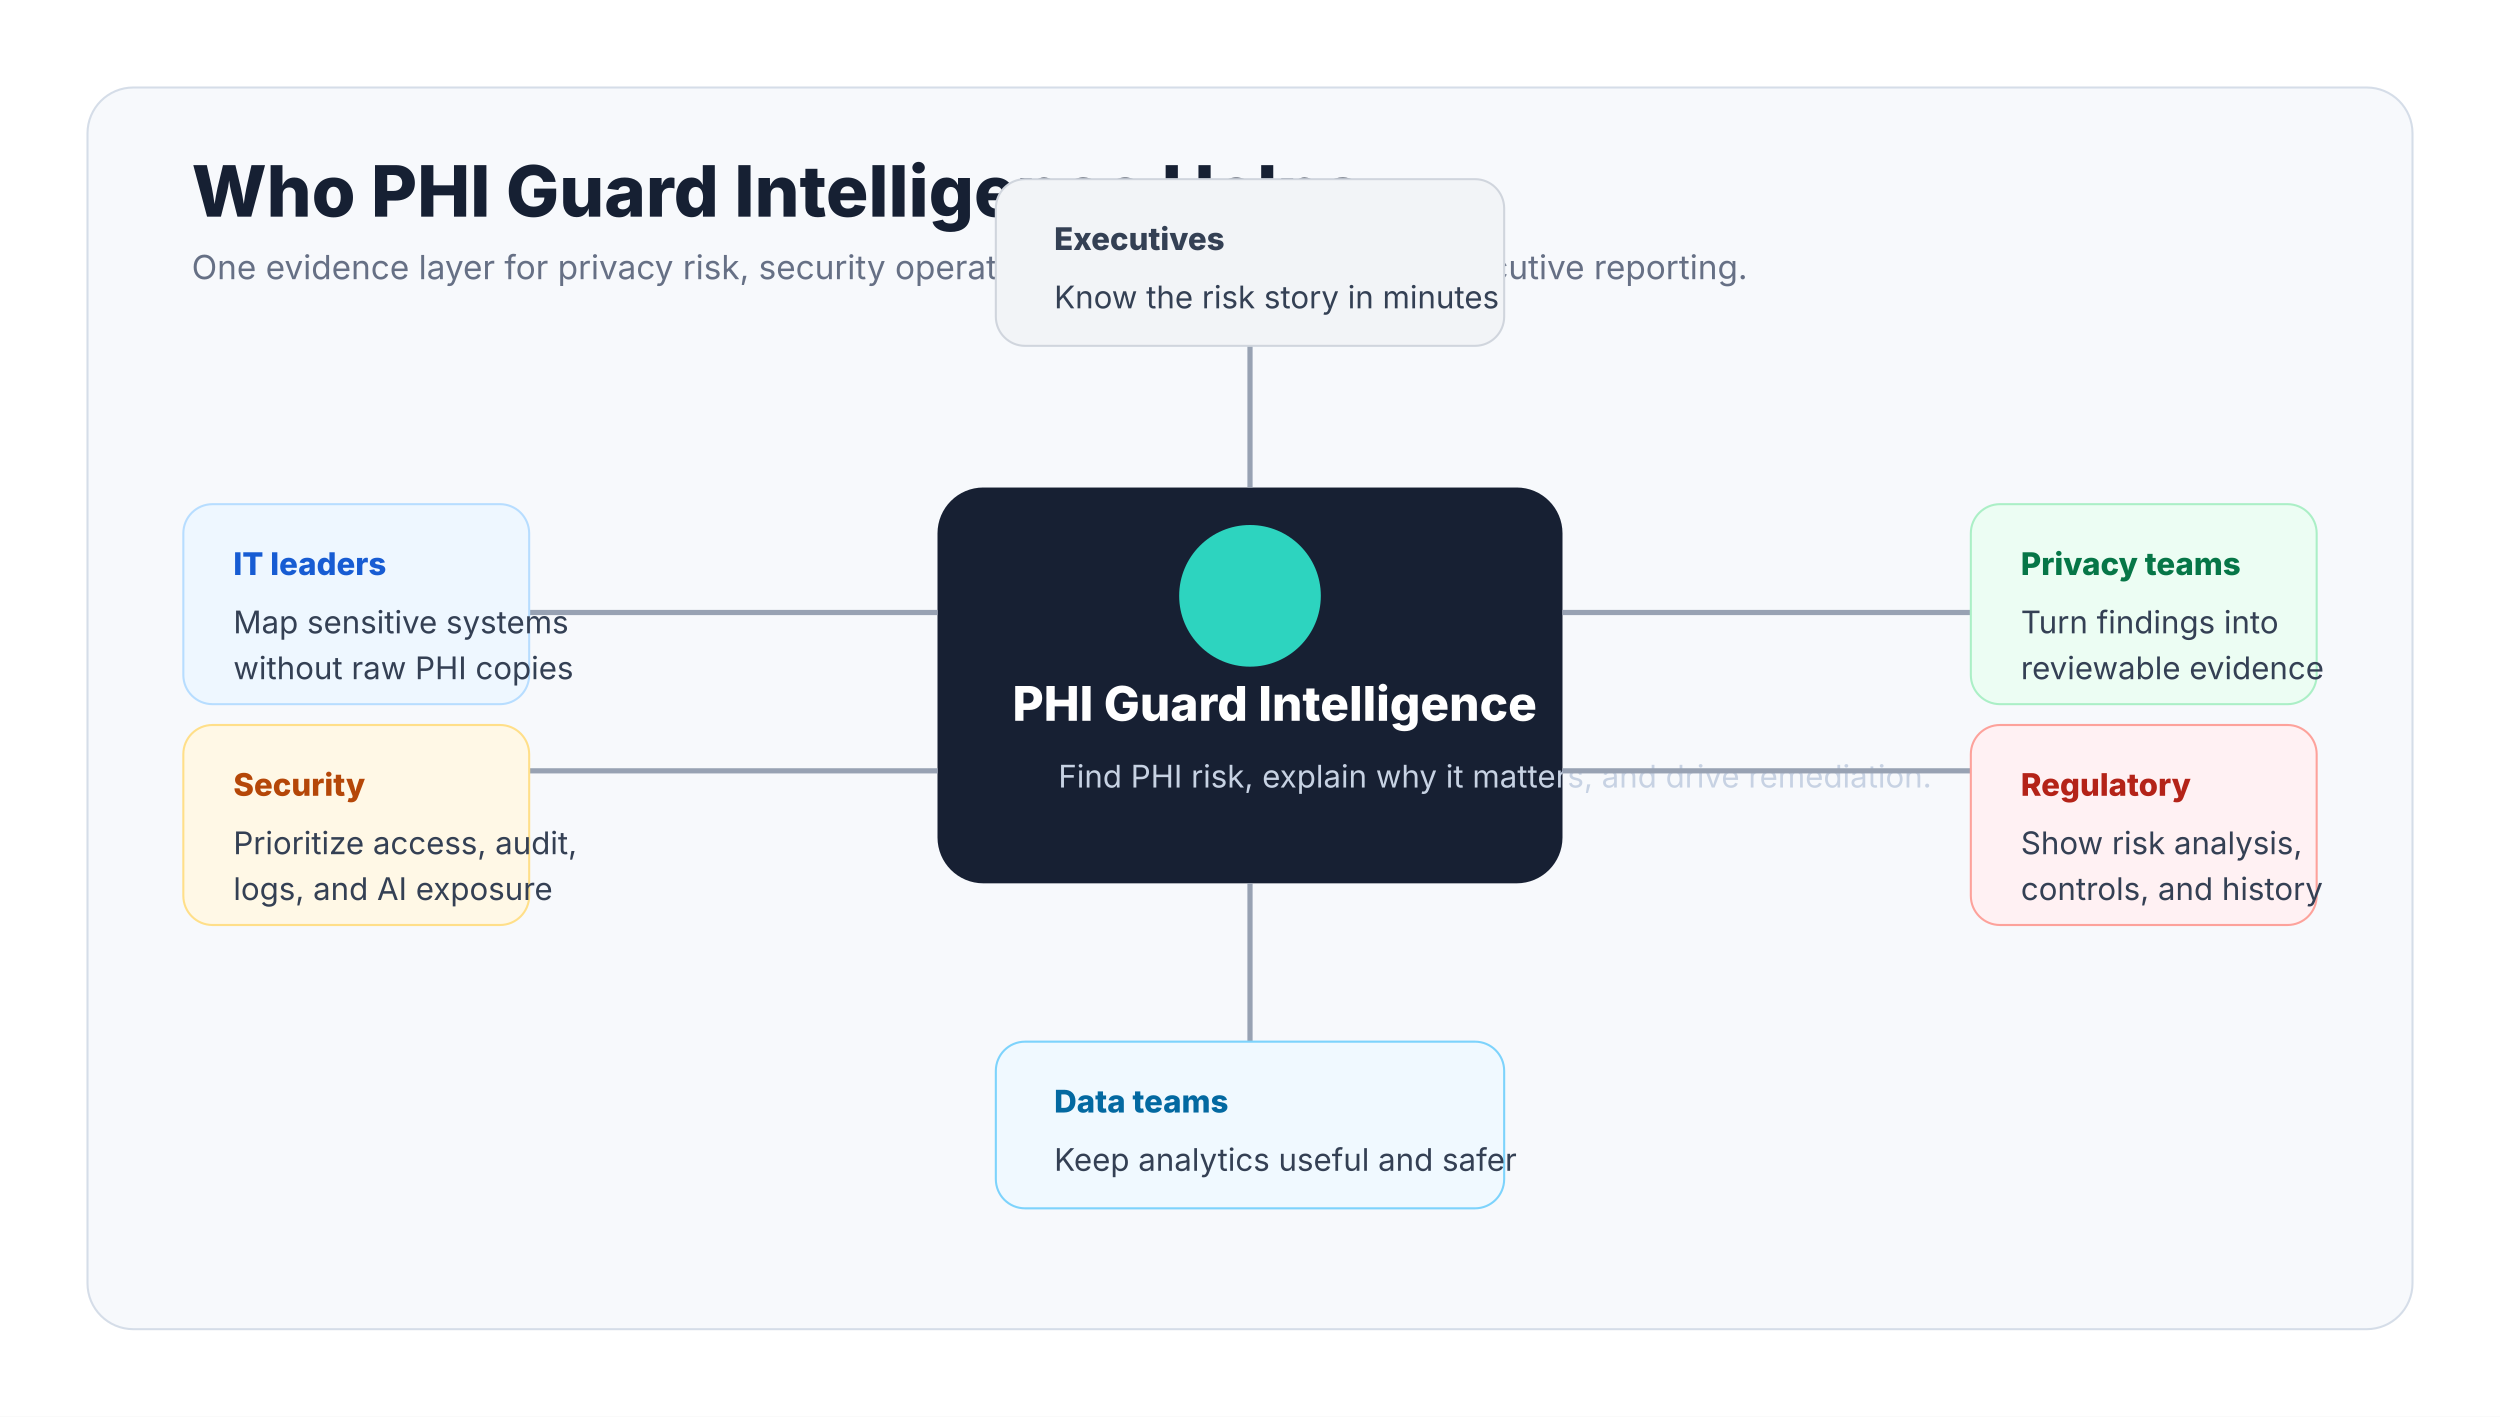
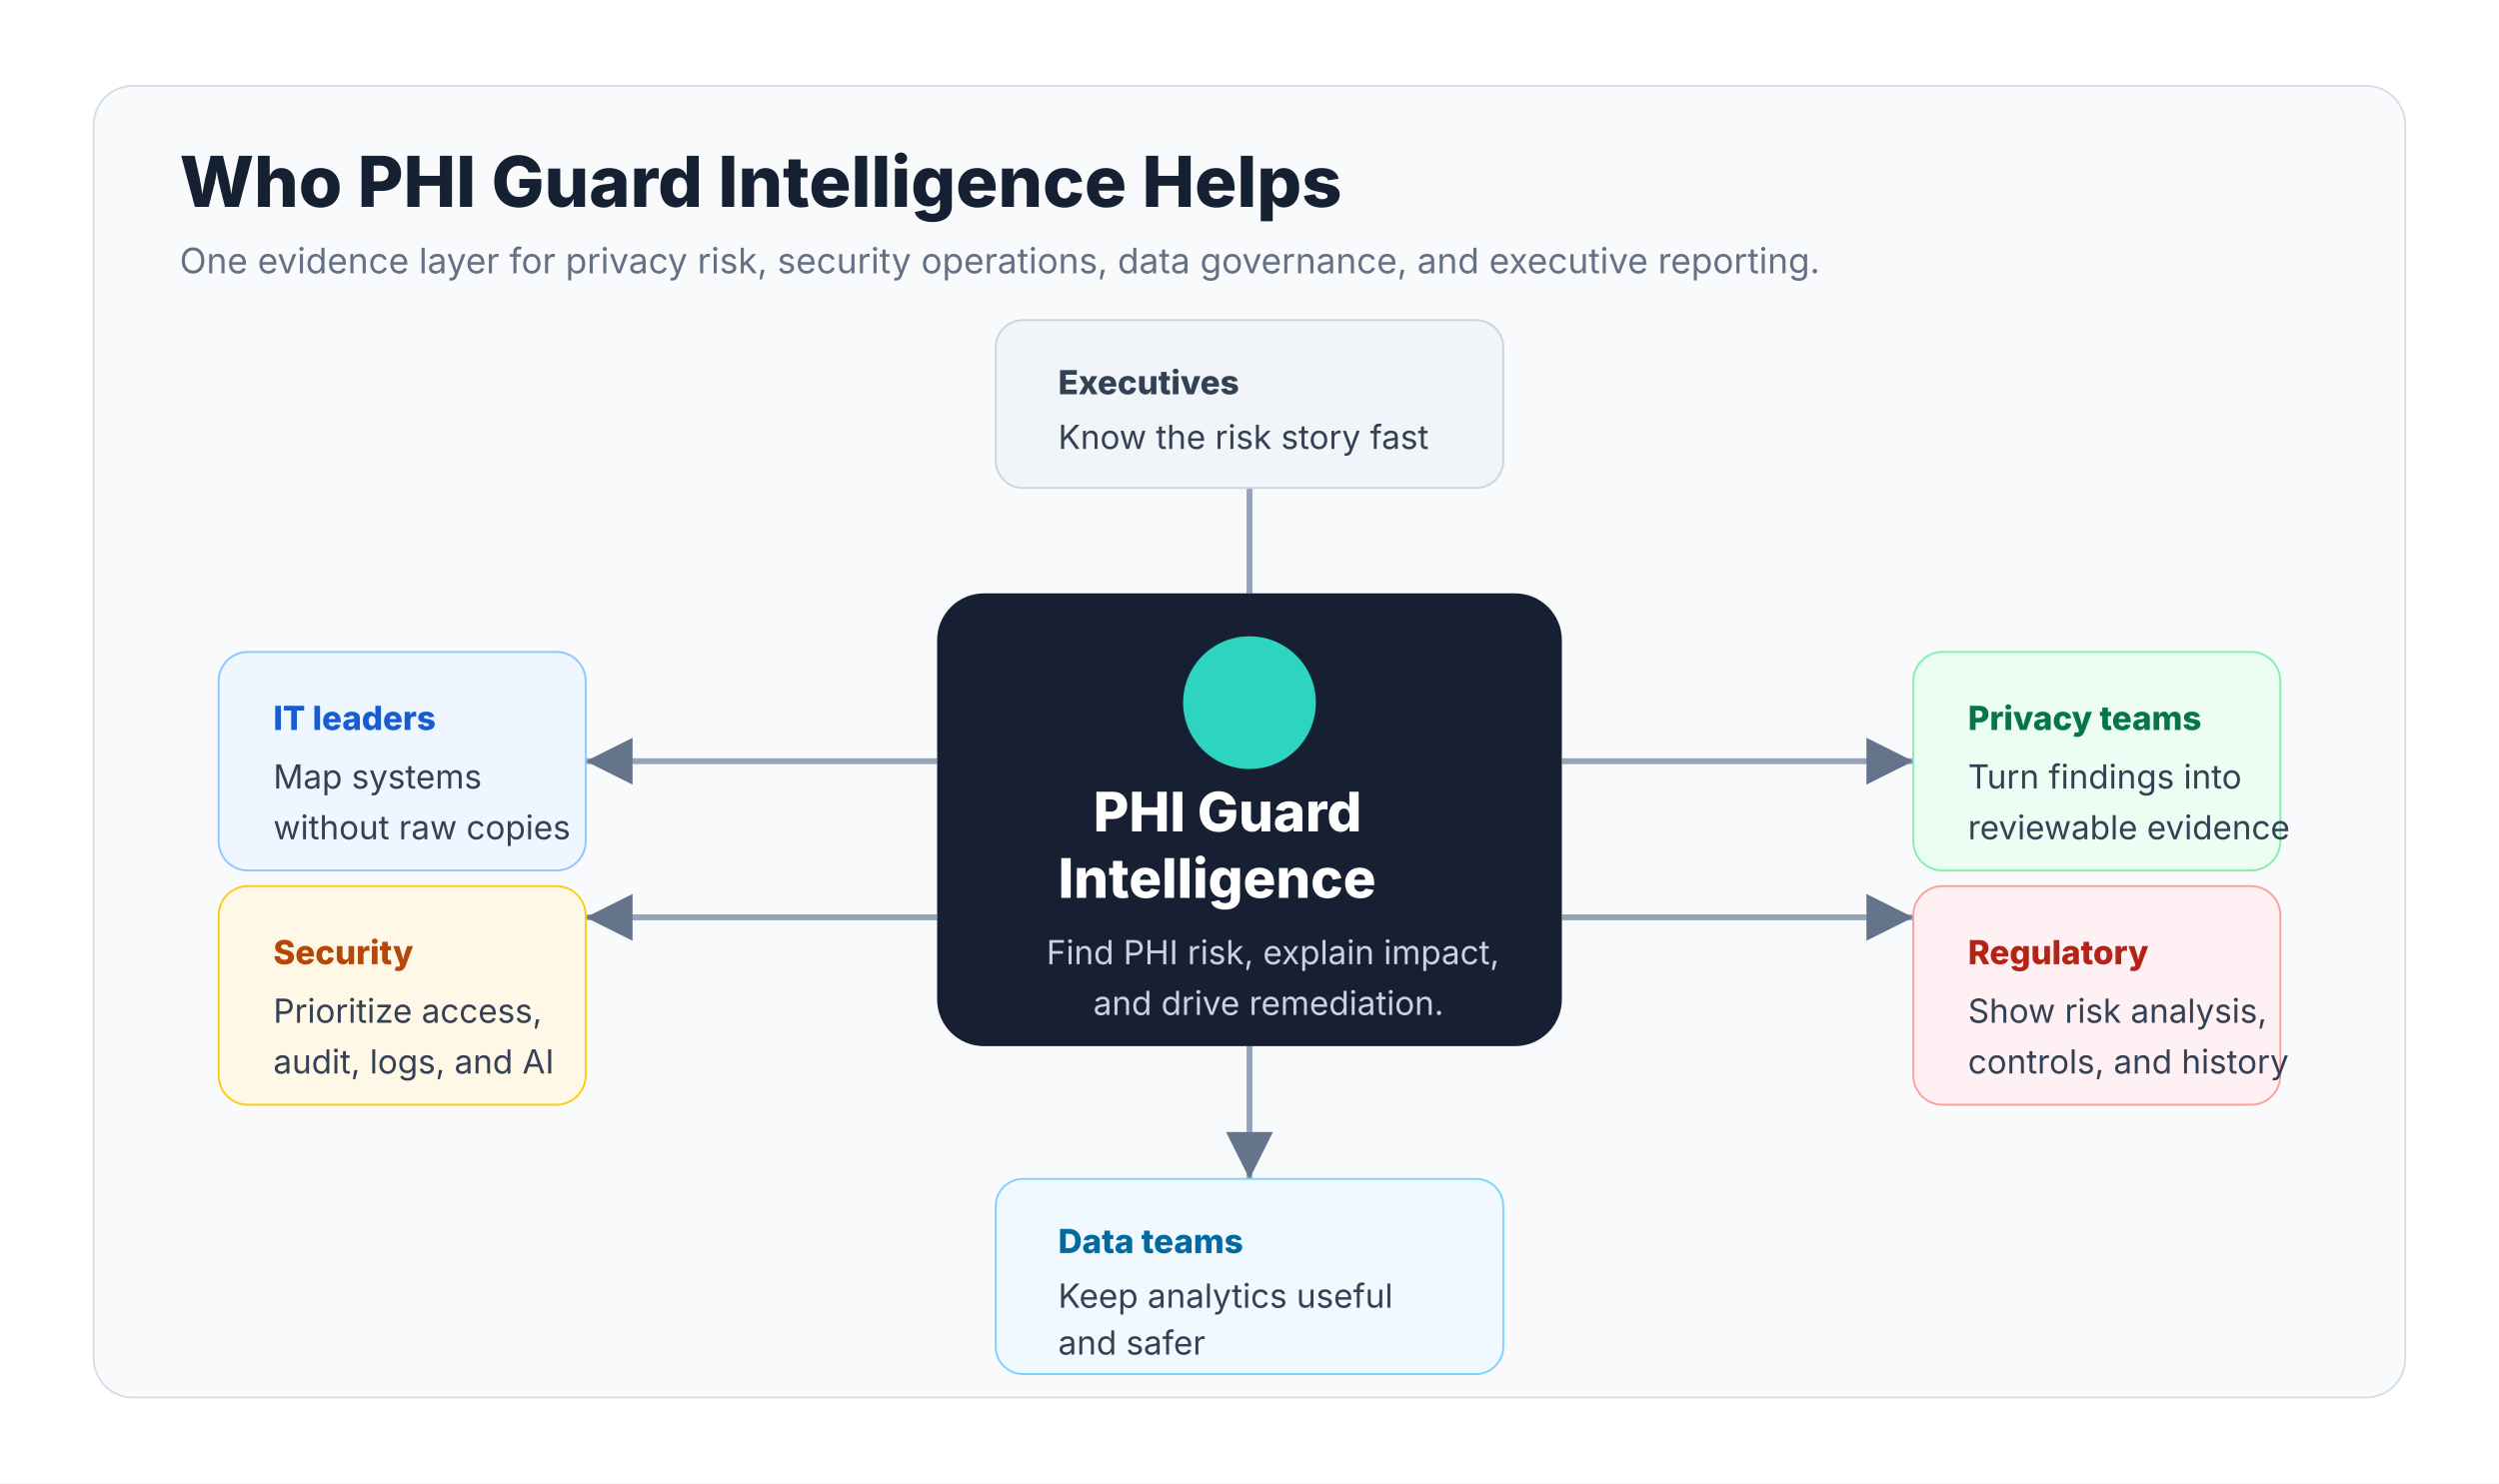
- <svg xmlns="http://www.w3.org/2000/svg" width="1200" height="680" viewBox="0 0 1200 680" role="img" aria-labelledby="title desc">
-   <rect width="1200" height="680" fill="#ffffff" />
-   <rect x="42" y="42" width="1116" height="596" rx="22" fill="#f7f9fc" stroke="#d5dde8" />
-   <text x="92" y="104" font-family="Inter, Arial, sans-serif" font-size="34" font-weight="800" fill="#162033">Who PHI Guard Intelligence Helps</text>
-   <text x="92" y="134" font-family="Inter, Arial, sans-serif" font-size="16" fill="#667085">One evidence layer for privacy risk, security operations, data governance, and executive reporting.</text>
+ <svg xmlns="http://www.w3.org/2000/svg" width="1280" height="760" viewBox="0 0 1280 760" role="img" aria-labelledby="title desc">
+   <rect width="1280" height="760" fill="#ffffff" />
+   <rect x="48" y="44" width="1184" height="672" rx="20" fill="#f8fafc" stroke="#d6dee9" />
  <g font-family="Inter, Arial, sans-serif">
-     <rect x="450" y="234" width="300" height="190" rx="22" fill="#172033" />
-     <circle cx="600" cy="286" r="34" fill="#2dd4bf" />
-     <text x="486" y="346" font-size="23" font-weight="800" fill="#ffffff">PHI Guard Intelligence</text>
-     <text x="508" y="378" font-size="15" fill="#c7d2e3">Find PHI risk, explain why it matters, and drive remediation.</text>
+     <text x="92" y="106" font-size="36" font-weight="800" fill="#162033">Who PHI Guard Intelligence Helps</text>
+     <text x="92" y="140" font-size="18" fill="#667085">One evidence layer for privacy risk, security operations, data governance, and executive reporting.</text>
  </g>
-   <g stroke="#98a2b3" stroke-width="2.5" fill="none">
-     <path d="M450 294H254" />
-     <path d="M450 370H254" />
-     <path d="M750 294h196" />
-     <path d="M750 370h196" />
-     <path d="M600 234V166" />
-     <path d="M600 424v76" />
+   <defs>
+     <marker id="arrow" markerWidth="12" markerHeight="12" refX="10" refY="6" orient="auto">
+       <path d="M2 2l8 4-8 4z" fill="#64748b" />
+     </marker>
+   </defs>
+   <g stroke="#94a3b8" stroke-width="3" fill="none" marker-end="url(#arrow)">
+     <path d="M640 304V224" />
+     <path d="M480 390H300" />
+     <path d="M480 470H300" />
+     <path d="M800 390h180" />
+     <path d="M800 470h180" />
+     <path d="M640 536v68" />
  </g>
-   <g font-family="Inter, Arial, sans-serif" font-size="15">
-     <rect x="88" y="242" width="166" height="96" rx="14" fill="#eef7ff" stroke="#b7ddff" />
-     <text x="112" y="276" font-weight="800" fill="#175cd3">IT leaders</text>
-     <text x="112" y="304" fill="#344054">Map sensitive systems</text>
-     <text x="112" y="326" fill="#344054">without raw PHI copies</text>
-     <rect x="88" y="348" width="166" height="96" rx="14" fill="#fff8e6" stroke="#ffdf89" />
-     <text x="112" y="382" font-weight="800" fill="#b54708">Security</text>
-     <text x="112" y="410" fill="#344054">Prioritize access, audit,</text>
-     <text x="112" y="432" fill="#344054">logs, and AI exposure</text>
-     <rect x="946" y="242" width="166" height="96" rx="14" fill="#ecfdf3" stroke="#abefc6" />
-     <text x="970" y="276" font-weight="800" fill="#067647">Privacy teams</text>
-     <text x="970" y="304" fill="#344054">Turn findings into</text>
-     <text x="970" y="326" fill="#344054">reviewable evidence</text>
-     <rect x="946" y="348" width="166" height="96" rx="14" fill="#fff1f3" stroke="#fda29b" />
-     <text x="970" y="382" font-weight="800" fill="#b42318">Regulatory</text>
-     <text x="970" y="410" fill="#344054">Show risk analysis,</text>
-     <text x="970" y="432" fill="#344054">controls, and history</text>
-     <rect x="478" y="86" width="244" height="80" rx="14" fill="#f2f4f7" stroke="#d0d5dd" />
-     <text x="506" y="120" font-weight="800" fill="#344054">Executives</text>
-     <text x="506" y="148" fill="#344054">Know the risk story in minutes</text>
-     <rect x="478" y="500" width="244" height="80" rx="14" fill="#f0f9ff" stroke="#7dd3fc" />
-     <text x="506" y="534" font-weight="800" fill="#0369a1">Data teams</text>
-     <text x="506" y="562" fill="#344054">Keep analytics useful and safer</text>
+   <g font-family="Inter, Arial, sans-serif">
+     <rect x="480" y="304" width="320" height="232" rx="24" fill="#172033" />
+     <circle cx="640" cy="360" r="34" fill="#2dd4bf" />
+     <text x="560" y="426" font-size="28" font-weight="800" fill="#ffffff">PHI Guard</text>
+     <text x="542" y="460" font-size="28" font-weight="800" fill="#ffffff">Intelligence</text>
+     <text x="536" y="494" font-size="17" fill="#c7d2e3">Find PHI risk, explain impact,</text>
+     <text x="560" y="520" font-size="17" fill="#c7d2e3">and drive remediation.</text>
+   </g>
+   <g font-family="Inter, Arial, sans-serif" font-size="17">
+     <rect x="510" y="164" width="260" height="86" rx="14" fill="#f1f5f9" stroke="#cbd5e1" />
+     <text x="542" y="202" font-weight="800" fill="#334155">Executives</text>
+     <text x="542" y="230" fill="#344054">Know the risk story fast</text>
+     <rect x="112" y="334" width="188" height="112" rx="15" fill="#eef7ff" stroke="#93c5fd" />
+     <text x="140" y="374" font-weight="800" fill="#175cd3">IT leaders</text>
+     <text x="140" y="404" fill="#344054">Map systems</text>
+     <text x="140" y="430" fill="#344054">without raw copies</text>
+     <rect x="112" y="454" width="188" height="112" rx="15" fill="#fff8e6" stroke="#facc15" />
+     <text x="140" y="494" font-weight="800" fill="#b54708">Security</text>
+     <text x="140" y="524" fill="#344054">Prioritize access,</text>
+     <text x="140" y="550" fill="#344054">audit, logs, and AI</text>
+     <rect x="980" y="334" width="188" height="112" rx="15" fill="#ecfdf3" stroke="#86efac" />
+     <text x="1008" y="374" font-weight="800" fill="#067647">Privacy teams</text>
+     <text x="1008" y="404" fill="#344054">Turn findings into</text>
+     <text x="1008" y="430" fill="#344054">reviewable evidence</text>
+     <rect x="980" y="454" width="188" height="112" rx="15" fill="#fff1f3" stroke="#fda29b" />
+     <text x="1008" y="494" font-weight="800" fill="#b42318">Regulatory</text>
+     <text x="1008" y="524" fill="#344054">Show risk analysis,</text>
+     <text x="1008" y="550" fill="#344054">controls, and history</text>
+     <rect x="510" y="604" width="260" height="100" rx="14" fill="#f0f9ff" stroke="#7dd3fc" />
+     <text x="542" y="642" font-weight="800" fill="#0369a1">Data teams</text>
+     <text x="542" y="670" fill="#344054">Keep analytics useful</text>
+     <text x="542" y="694" fill="#344054">and safer</text>
  </g>
</svg>
